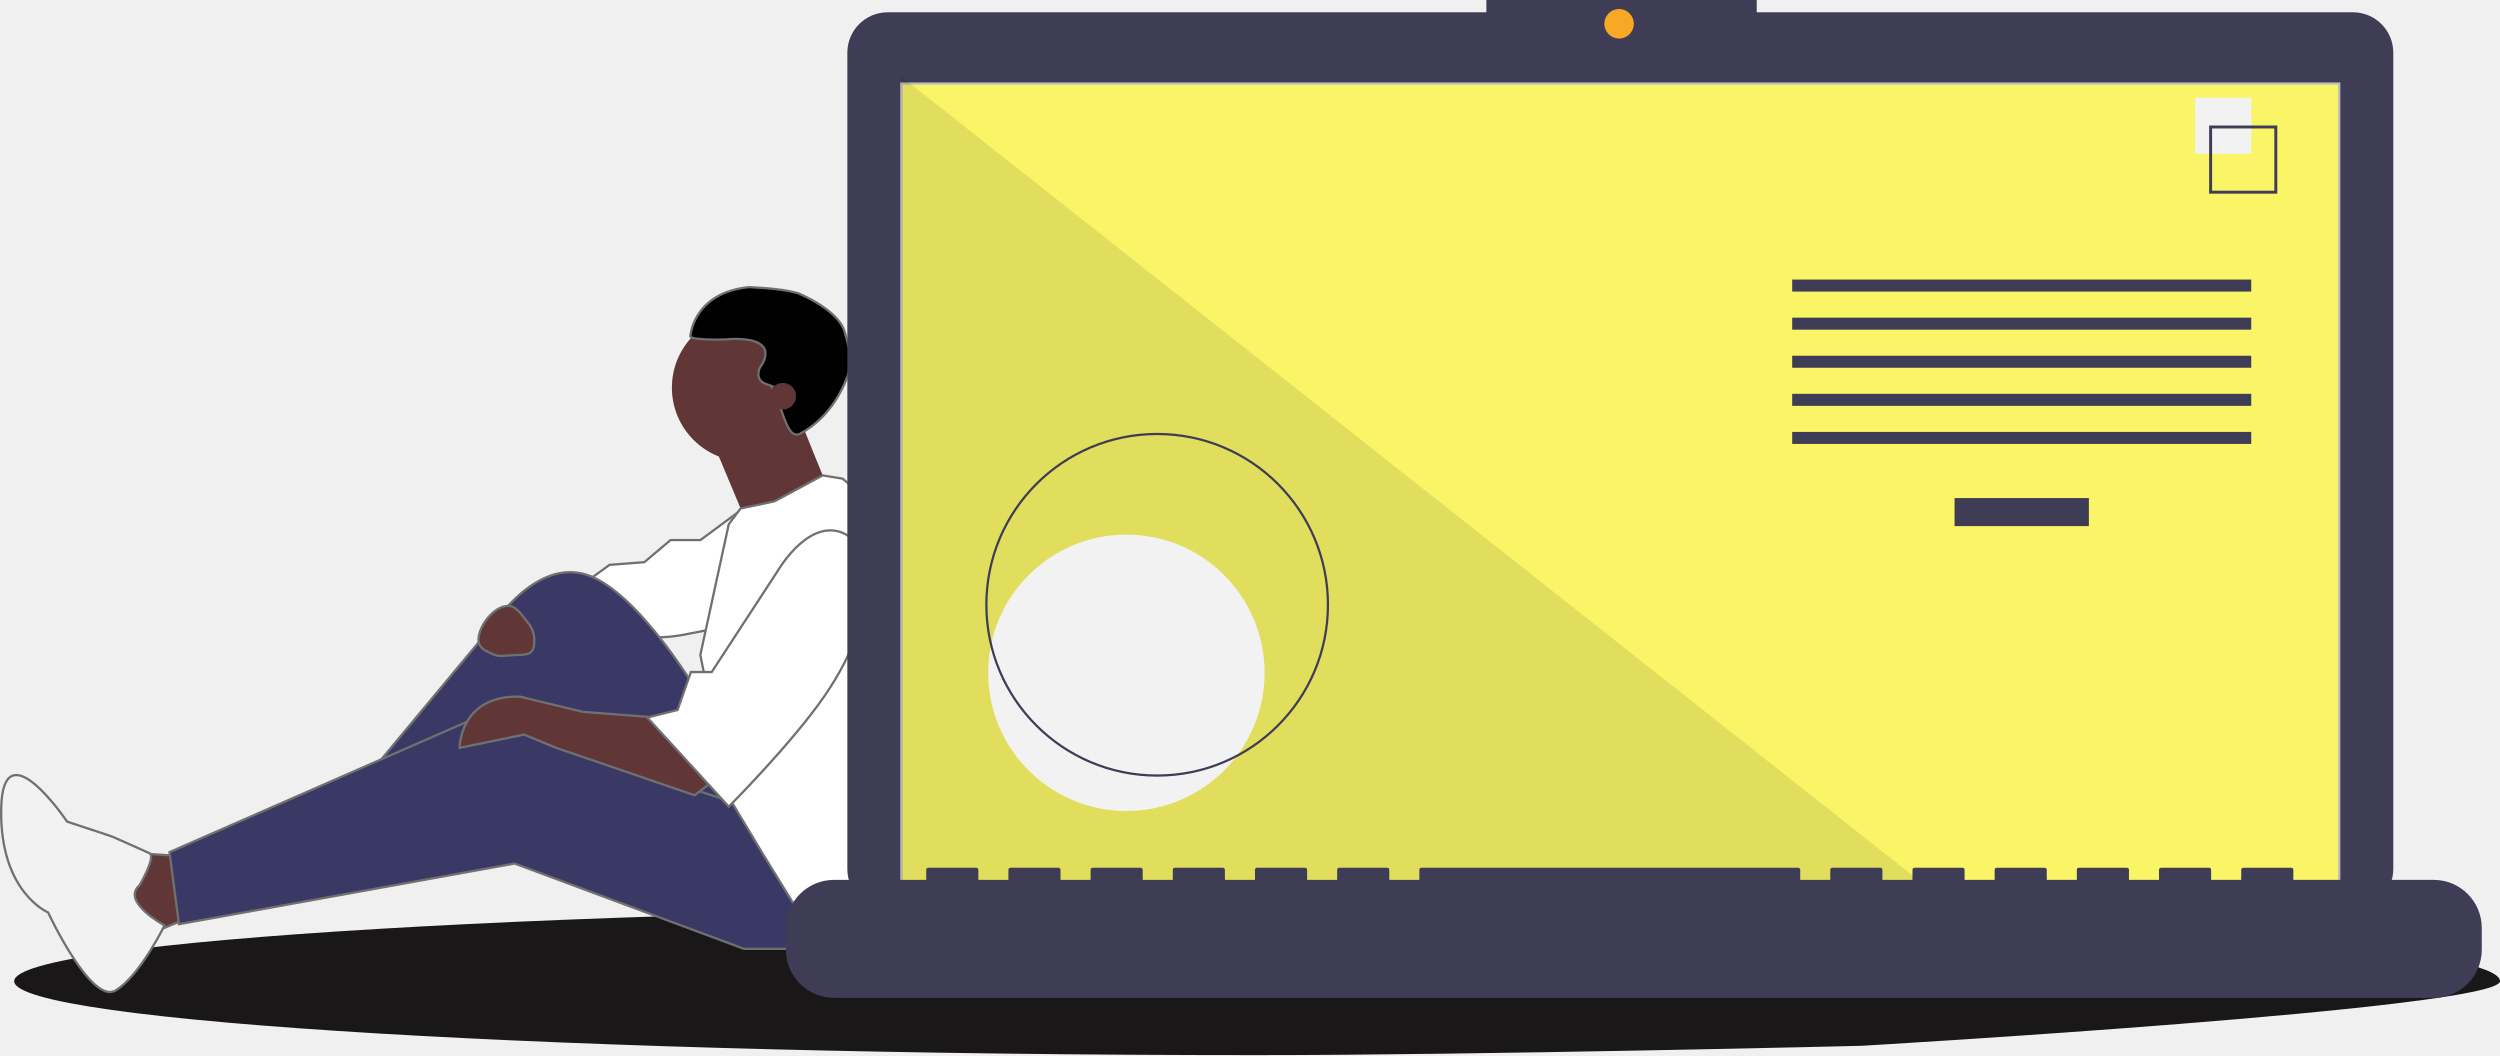
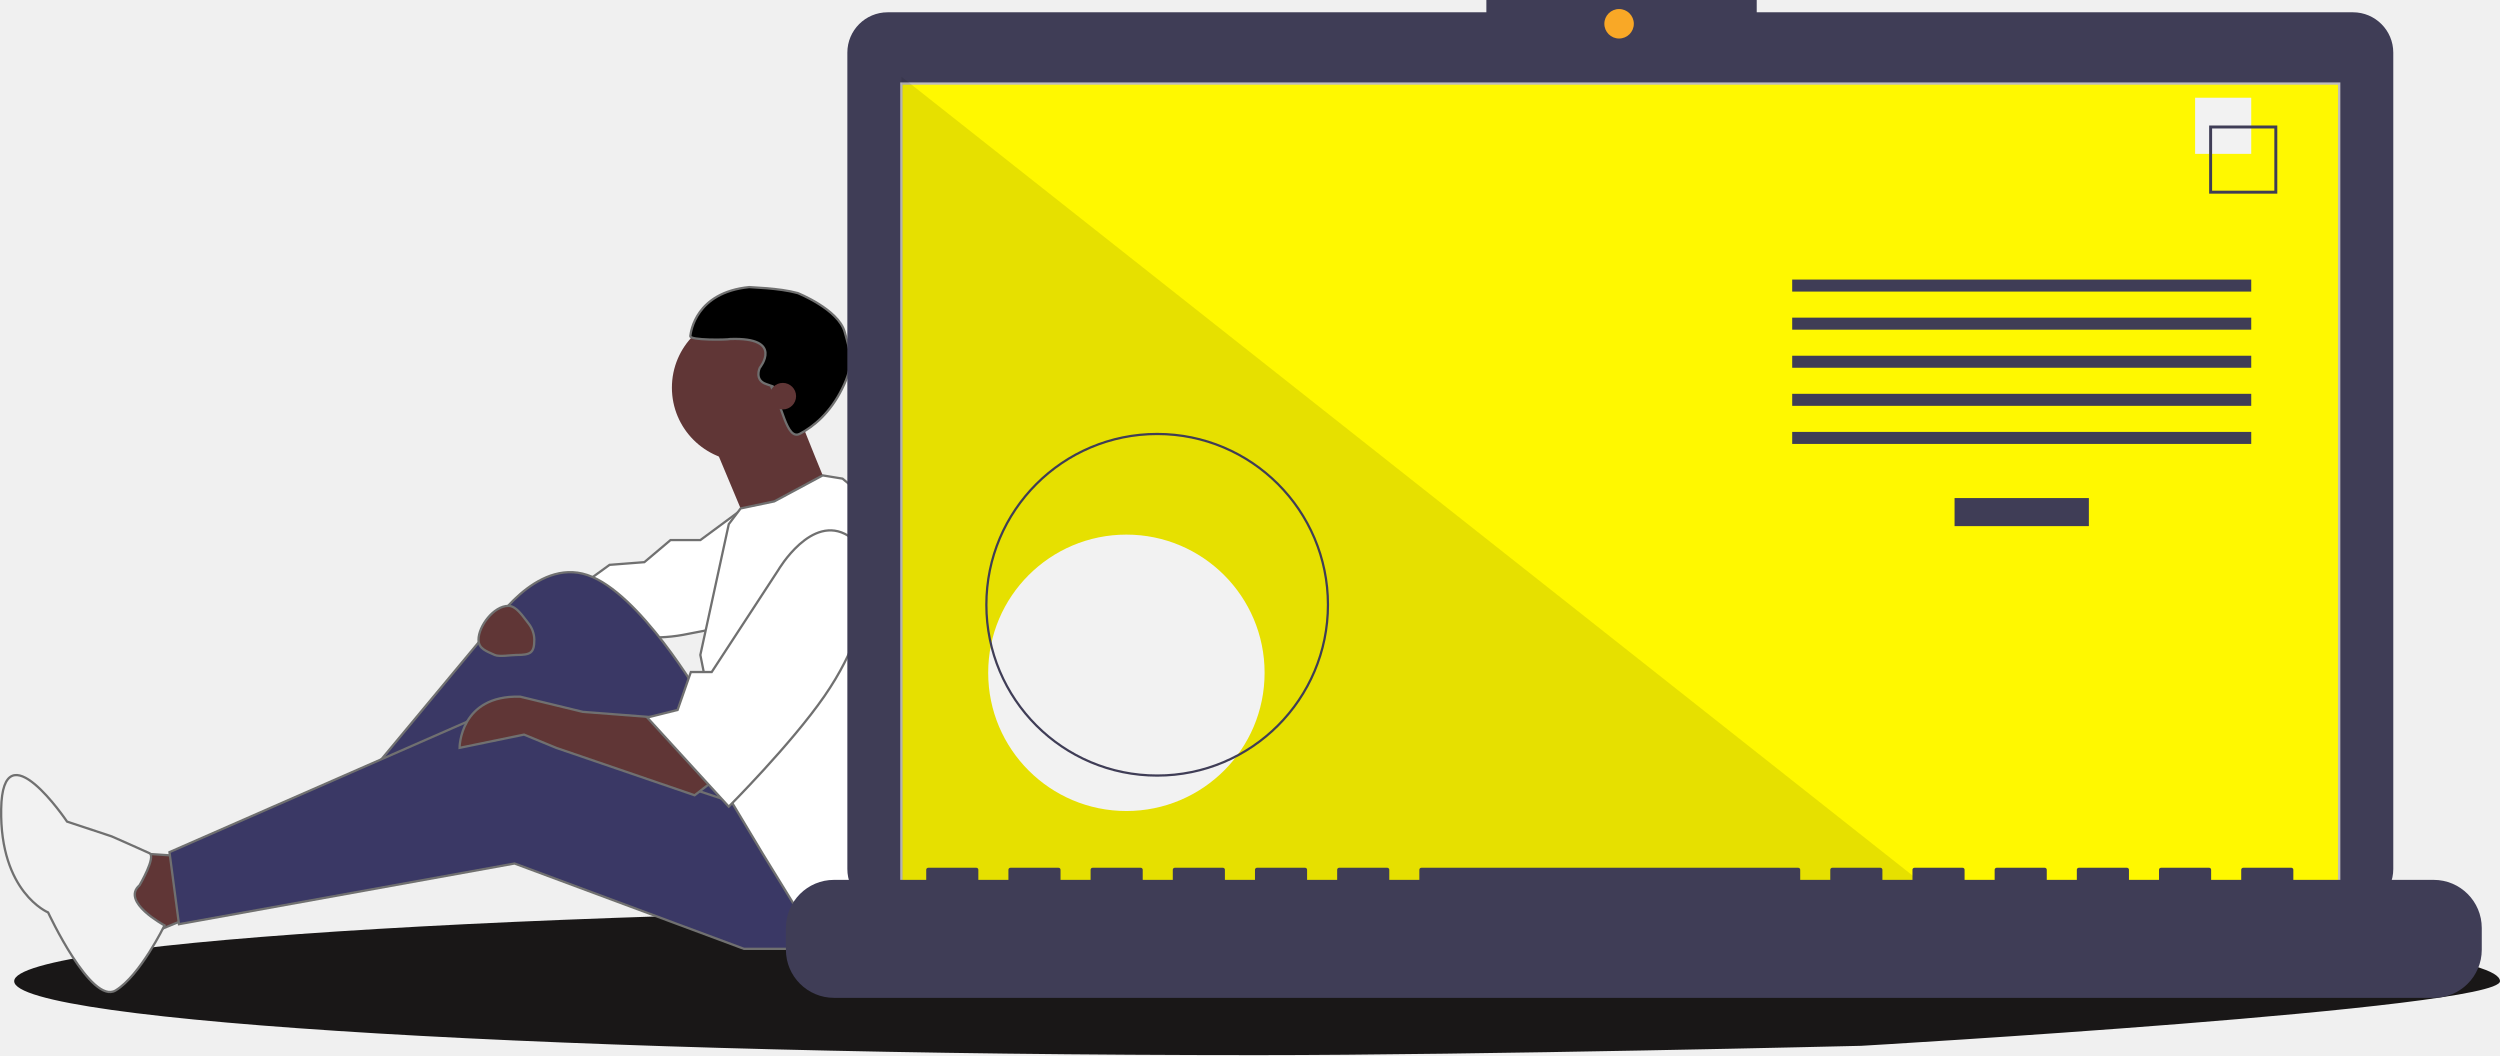
<svg xmlns="http://www.w3.org/2000/svg" width="50%" viewBox="0 0 1090.899 460.415">
  <g id="undraw_image" transform="translate(0.5 -17)">
    <path id="Shadow" d="M542.354,0c299.534,0,542.354,14.445,542.354,32.265,0,12.028-278.722,28.2-278.722,28.2S639.7,64.53,542.354,64.53C242.82,64.53,0,50.084,0,32.265S242.82,0,542.354,0Z" transform="translate(5.691 412.885)" fill="#191717" />
    <g id="Right_Arm" data-name="Right Arm" transform="matrix(0.94, -0.342, 0.342, 0.94, -69.153, 131.696)">
      <path id="Path_39" data-name="Path 39" d="M404.4,248.305,385.124,254l-12.236-4.454-14.036,5.157-14.672-4.085-17.5,5-.833,22.239h0s3.49-2.466,12.7,1.92l3.167,2.226,2.937,2.03a70.166,70.166,0,0,0,19.206,6.237l15.769,2.518,14.272-2.518,13.639,5.871Z" transform="translate(-74.848 -12.429)" fill="#fff" stroke="#707070" stroke-width="1" />
    </g>
    <g id="Leg">
      <path id="Path_18" data-name="Path 18" d="M77.591,390.495,52.772,388.84l8.273,37.229,28.128-11.582Z" fill="#603636" stroke="#707070" stroke-width="1" />
      <path id="Path_19" data-name="Path 19" d="M305.1,321s-26.529-45.433-49.28-53.085S214.1,290.391,214.1,290.391l-65.357,78.594,7.446,11.582,79.421-53.775,53.775,70.321,51.293-25.646Z" fill="#3a3865" stroke="#707070" stroke-width="1" />
      <path id="Path_22" data-name="Path 22" d="M363.839,419.451l-18.2,11.582h-21.51L224.024,393.8,77.591,420.278,73.454,388.84,207.478,330.1l117.478,38.883Z" fill="#3a3865" stroke="#707070" stroke-width="1" />
    </g>
    <path id="Head" d="M32.265,0A32.265,32.265,0,0,1,64.53,32.265c0,12.028-16.581,28.2-16.581,28.2S38.056,64.53,32.265,64.53a32.265,32.265,0,0,1,0-64.53Z" transform="translate(292.691 153.885)" fill="#603636" />
    <path id="Neck" d="M369.258,434.788l14.892,35.574,35.574-14.892s-11.582-28.128-11.582-28.956S369.258,434.788,369.258,434.788Z" transform="translate(-58.78 -225.059)" fill="#603636" />
    <path id="Foot" d="M119.171,628.365s7.41-12.559,4.28-14.025-16.422-7.311-16.422-7.311l-19.492-6.46s-28.126-41.8-28.743-5.45,20.479,45.089,20.479,45.089,18.815,40.492,29.474,34.035,21.323-28.376,21.323-28.376S110.85,635.535,119.171,628.365Z" transform="translate(-58.781 -225.059)" fill="#f2f2f2" stroke="#707070" stroke-width="1" />
    <g id="Body">
      <path id="Path_21" data-name="Path 21" d="M368.845,583.289,361.4,589.08,301.006,568.4l-14.064-5.791L258.813,568.4s0-23.165,26.474-22.337l27.3,6.618,32.265,2.482Z" transform="translate(-58.781 -225.059)" fill="#603636" stroke="#707070" stroke-width="1" />
      <path id="Path_25" data-name="Path 25" d="M467.22,540.029a185.378,185.378,0,0,1-9.091,57.337l-2.417,7.433L444.13,657.746l-12.41,3.309-9.1-11.582-18.2-13.236-13.237-21.51-11.351-18.912-3.541-5.907-12.41-62.048,12.41-57.084,5.162-6.85,14.693-3.078,21.129-11.342,8.654,1.415,29.783,24.819a185.22,185.22,0,0,1,11.508,64.289Z" transform="translate(-58.781 -225.059)" fill="#fff" stroke="#707070" stroke-width="1" />
      <path id="Path_28" data-name="Path 28" d="M339.162,265.667l-29.1,44.579h-9.1l-5.791,16.546-13.237,3.31,35.574,38.883s27.167-27.188,41.7-48.177,16.416-35.778,16.416-35.778,9.9-24.329-6.023-34.257S339.162,265.667,339.162,265.667Z" fill="#fff" stroke="#707070" stroke-width="1" />
    </g>
    <path id="Hair" d="M357.5,390.975c0-1.918.022-19.146,22.85-24.337.507.074,12.891-1.25,21.369,0,0,0,18.426,4.842,22.4,14.3s5.905,13.511,1.936,24.759-10.351,17.869-15.878,21.749-9.421-12.336-14.776-18.551c-.361-.318,3.22-.1-2.38-1.15s-3.751-6.706-3.751-6.706,9.2-14.649-14.318-10.912C373.639,390.672,357.5,392.894,357.5,390.975Z" transform="translate(-6.462 -267.978) rotate(7)" stroke="#707070" stroke-width="1" />
    <path id="Ear" d="M5.791,0A5.791,5.791,0,1,1,0,5.791,5.791,5.791,0,0,1,5.791,0Z" transform="translate(335.297 184.082)" fill="#603636" />
    <g id="Computer" transform="translate(-1 455)">
      <path id="Path_33" data-name="Path 33" d="M1085.01,230.422H824.843V225.06H706.872v5.362H445.63a17.6,17.6,0,0,0-17.6,17.6V604.272a17.6,17.6,0,0,0,17.6,17.6h639.38a17.6,17.6,0,0,0,17.6-17.6V248.02a17.6,17.6,0,0,0-17.6-17.6Z" transform="translate(-57.781 -663.059)" fill="#3f3d56" />
-       <rect id="Rectangle_6" data-name="Rectangle 6" width="627.391" height="353.913" transform="translate(393.845 -401.536)" fill="#f9f567" stroke="#bebcbc" stroke-width="1" />
+       <rect id="Rectangle_6" data-name="Rectangle 6" width="627.391" height="353.913" transform="translate(393.845 -401.536)" fill="#FFF800" stroke="#bebcbc" stroke-width="1" />
      <path id="Path_34" data-name="Path 34" d="M840.813,390.377H392.845V36.464Z" transform="translate(1 -441)" opacity="0.1" />
      <path id="Path_37" data-name="Path 37" d="M1120.23,609H1059v-4.412a.875.875,0,0,0-.875-.875h-20.993a.875.875,0,0,0-.875.875V609H1023.13v-4.412a.875.875,0,0,0-.875-.875h-20.993a.875.875,0,0,0-.875.875V609H987.272v-4.412a.875.875,0,0,0-.875-.875H965.4a.875.875,0,0,0-.875.875V609h-13.12v-4.412a.875.875,0,0,0-.875-.875H929.541a.875.875,0,0,0-.875.875V609h-13.12v-4.412a.875.875,0,0,0-.875-.875H893.678a.875.875,0,0,0-.875.875V609H879.683v-4.412a.875.875,0,0,0-.875-.875H857.815a.875.875,0,0,0-.875.875V609H843.82v-4.412a.875.875,0,0,0-.875-.875H678.5a.875.875,0,0,0-.875.875V609h-13.12v-4.412a.875.875,0,0,0-.875-.875H642.638a.875.875,0,0,0-.875.875V609h-13.12v-4.412a.875.875,0,0,0-.875-.875H606.775a.875.875,0,0,0-.875.875V609H592.78v-4.412a.875.875,0,0,0-.875-.875H570.912a.875.875,0,0,0-.875.875V609h-13.12v-4.412a.875.875,0,0,0-.875-.875H535.049a.875.875,0,0,0-.875.875V609h-13.12v-4.412a.875.875,0,0,0-.875-.875H499.186a.875.875,0,0,0-.875.875V609h-13.12v-4.412a.875.875,0,0,0-.875-.875H463.323a.875.875,0,0,0-.875.875V609H422.212a20.993,20.993,0,0,0-20.993,20.993v9.493a20.993,20.993,0,0,0,20.993,20.993H1120.23a20.993,20.993,0,0,0,20.993-20.993v-9.492A20.993,20.993,0,0,0,1120.23,609Z" transform="translate(-57.781 -663.059)" fill="#3f3d56" />
      <circle id="Ellipse_40" data-name="Ellipse 40" cx="6.435" cy="6.435" r="6.435" transform="translate(700.569 -434.058)" fill="#f9a826" />
      <circle id="Ellipse_41" data-name="Ellipse 41" cx="60.307" cy="60.307" r="60.307" transform="translate(431.706 -204.72)" fill="#f2f2f2" />
      <path id="Path_35" data-name="Path 35" d="M563.218,573.972a75.016,75.016,0,1,1,75.016-75.016A75.016,75.016,0,0,1,563.218,573.972Zm0-149.051a74.035,74.035,0,1,0,74.035,74.035,74.035,74.035,0,0,0-74.035-74.035Z" transform="translate(-57.781 -673.059)" fill="#3f3d56" />
      <rect id="Rectangle_7" data-name="Rectangle 7" width="58.605" height="12.246" transform="translate(853.392 -220.668)" fill="#3f3d56" />
      <rect id="Rectangle_8" data-name="Rectangle 8" width="200.307" height="5.248" transform="translate(782.541 -316.011)" fill="#3f3d56" />
      <rect id="Rectangle_9" data-name="Rectangle 9" width="200.307" height="5.248" transform="translate(782.541 -299.392)" fill="#3f3d56" />
      <rect id="Rectangle_10" data-name="Rectangle 10" width="200.307" height="5.248" transform="translate(782.541 -282.772)" fill="#3f3d56" />
      <rect id="Rectangle_11" data-name="Rectangle 11" width="200.307" height="5.248" transform="translate(782.541 -266.153)" fill="#3f3d56" />
      <rect id="Rectangle_12" data-name="Rectangle 12" width="200.307" height="5.248" transform="translate(782.541 -249.533)" fill="#3f3d56" />
      <rect id="Rectangle_13" data-name="Rectangle 13" width="24.492" height="24.492" transform="translate(958.356 -395.356)" fill="#f2f2f2" />
      <path id="Path_36" data-name="Path 36" d="M1052,304.566h-29.74v-29.74H1052Zm-28.447-1.293h27.154V276.119h-27.154Z" transform="translate(-57.781 -658.059)" fill="#3f3d56" />
    </g>
    <path id="Ear-2" data-name="Ear" d="M12.05-4.171c3.566,0,6.385,4.729,8.715,7.594a11.64,11.64,0,0,1,2.587,7.134c0,5.83-1.543,6.7-7.991,6.7-1.935,0-7.386.885-9.266,0-3.475-1.624-7.086-2.614-7.086-6.7C-.991,4.726,5.6-4.171,12.05-4.171Z" transform="translate(209.297 285.551)" fill="#603636" stroke="#707070" stroke-width="1" />
  </g>
</svg>
